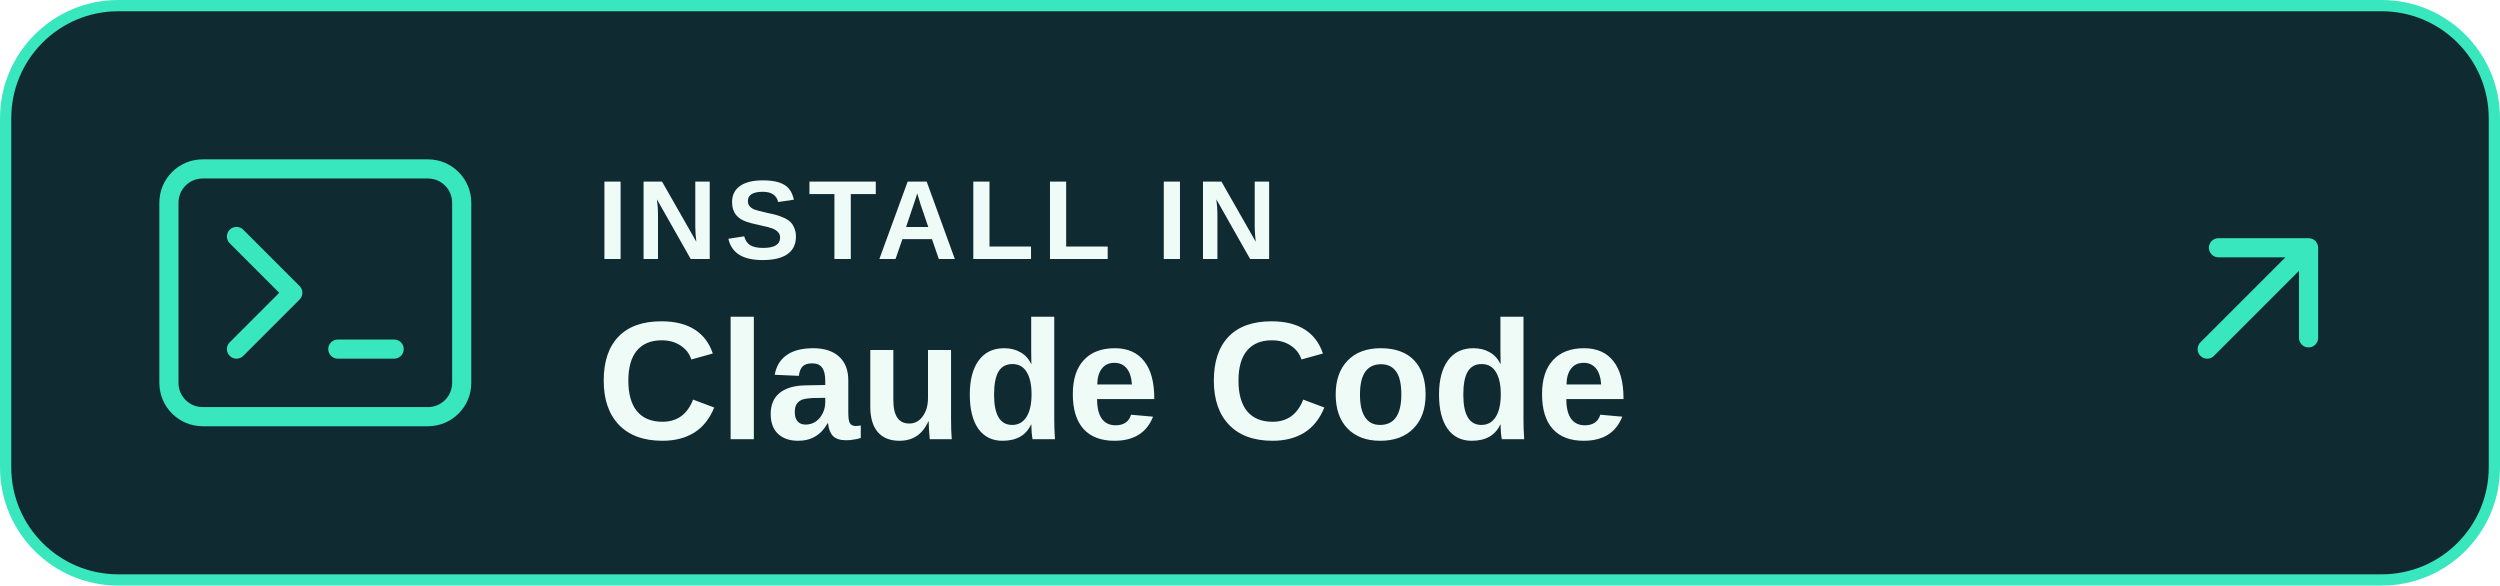
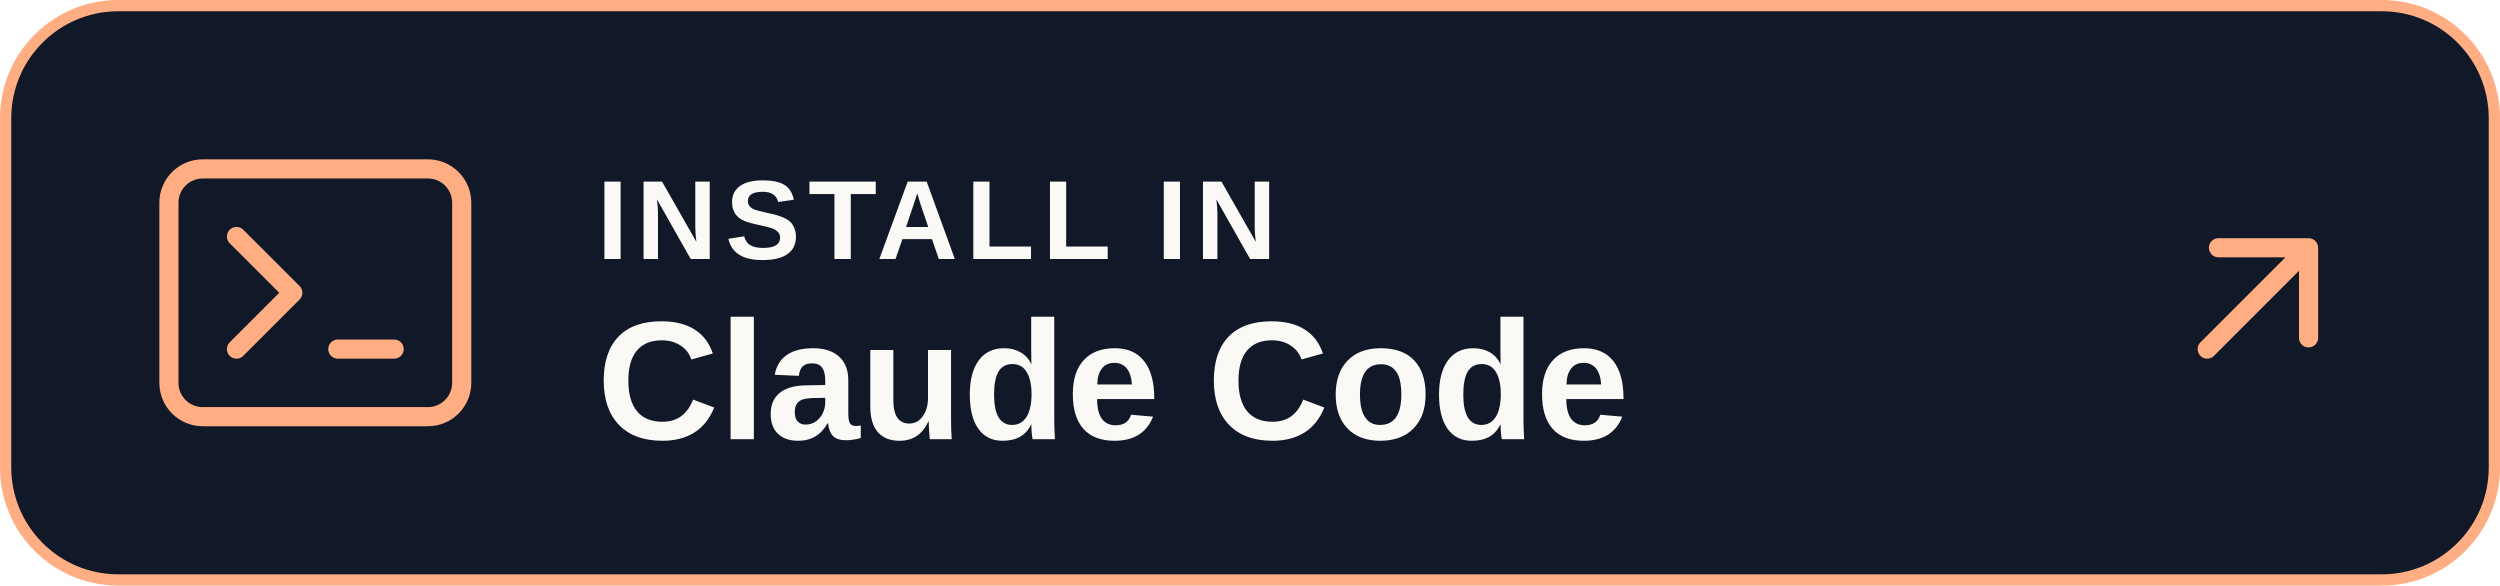
<svg xmlns="http://www.w3.org/2000/svg" width="222" height="52" viewBox="0 0 222 52" role="img" aria-labelledby="title desc">
-   <rect x=".5" y=".5" width="221" height="51" rx="10" fill="#102a31" stroke="#39e7be" />
-   <g fill="none" stroke="#39e7be" stroke-width="1.7" stroke-linecap="round" stroke-linejoin="round">
+   <rect x=".5" y=".5" width="221" height="51" rx="10" fill="#111827" stroke="#FFAD82" />
+   <g fill="none" stroke="#FFAD82" stroke-width="1.7" stroke-linecap="round" stroke-linejoin="round">
    <rect x="15" y="15" width="26" height="22" rx="3" />
    <path d="M21 21L26 26L21 31M30 31H35" />
  </g>
-   <g fill="#effbf7" font-family="Arial, Helvetica, sans-serif">
+   <g fill="#FAF9F5" font-family="Arial, Helvetica, sans-serif">
    <text x="53" y="23" font-size="10" font-weight="700" letter-spacing=".7">INSTALL IN</text>
    <text x="53" y="39" font-size="15" font-weight="700">Claude Code</text>
  </g>
-   <path d="M196 31L205 22M197 22H205V30" fill="none" stroke="#39e7be" stroke-width="1.7" stroke-linecap="round" stroke-linejoin="round" />
+   <path d="M196 31L205 22M197 22H205V30" fill="none" stroke="#FFAD82" stroke-width="1.7" stroke-linecap="round" stroke-linejoin="round" />
</svg>
